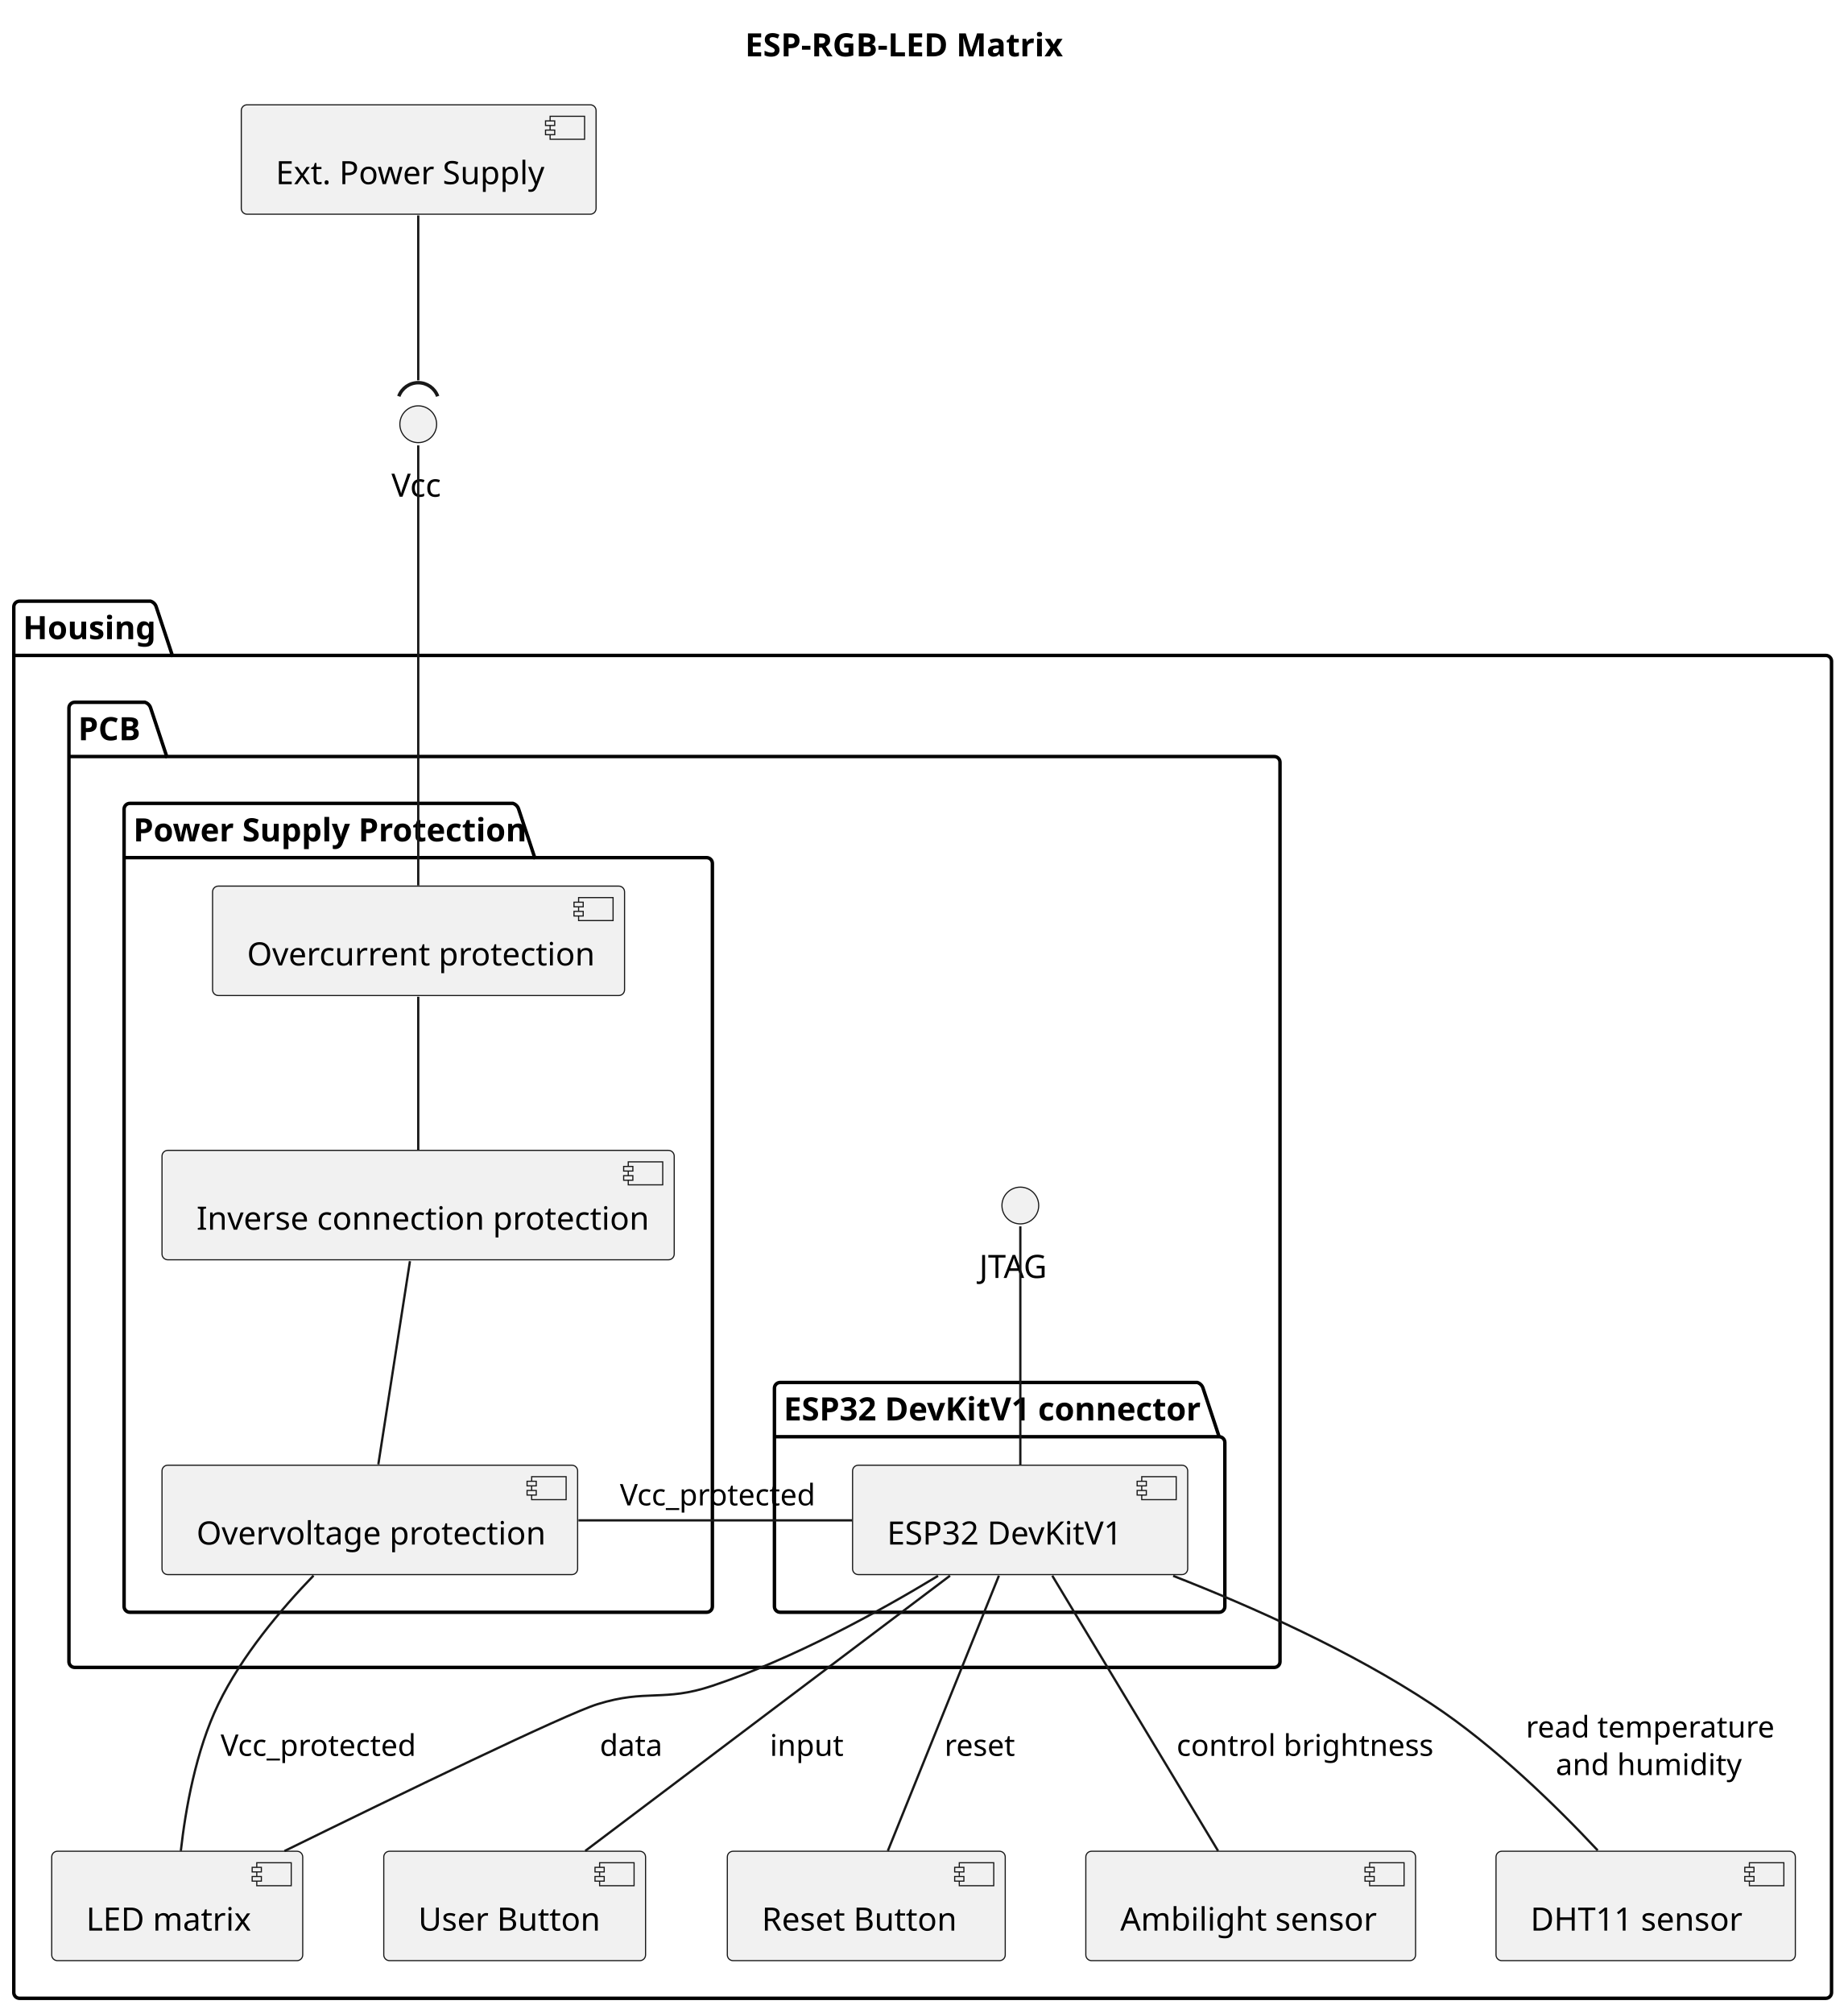
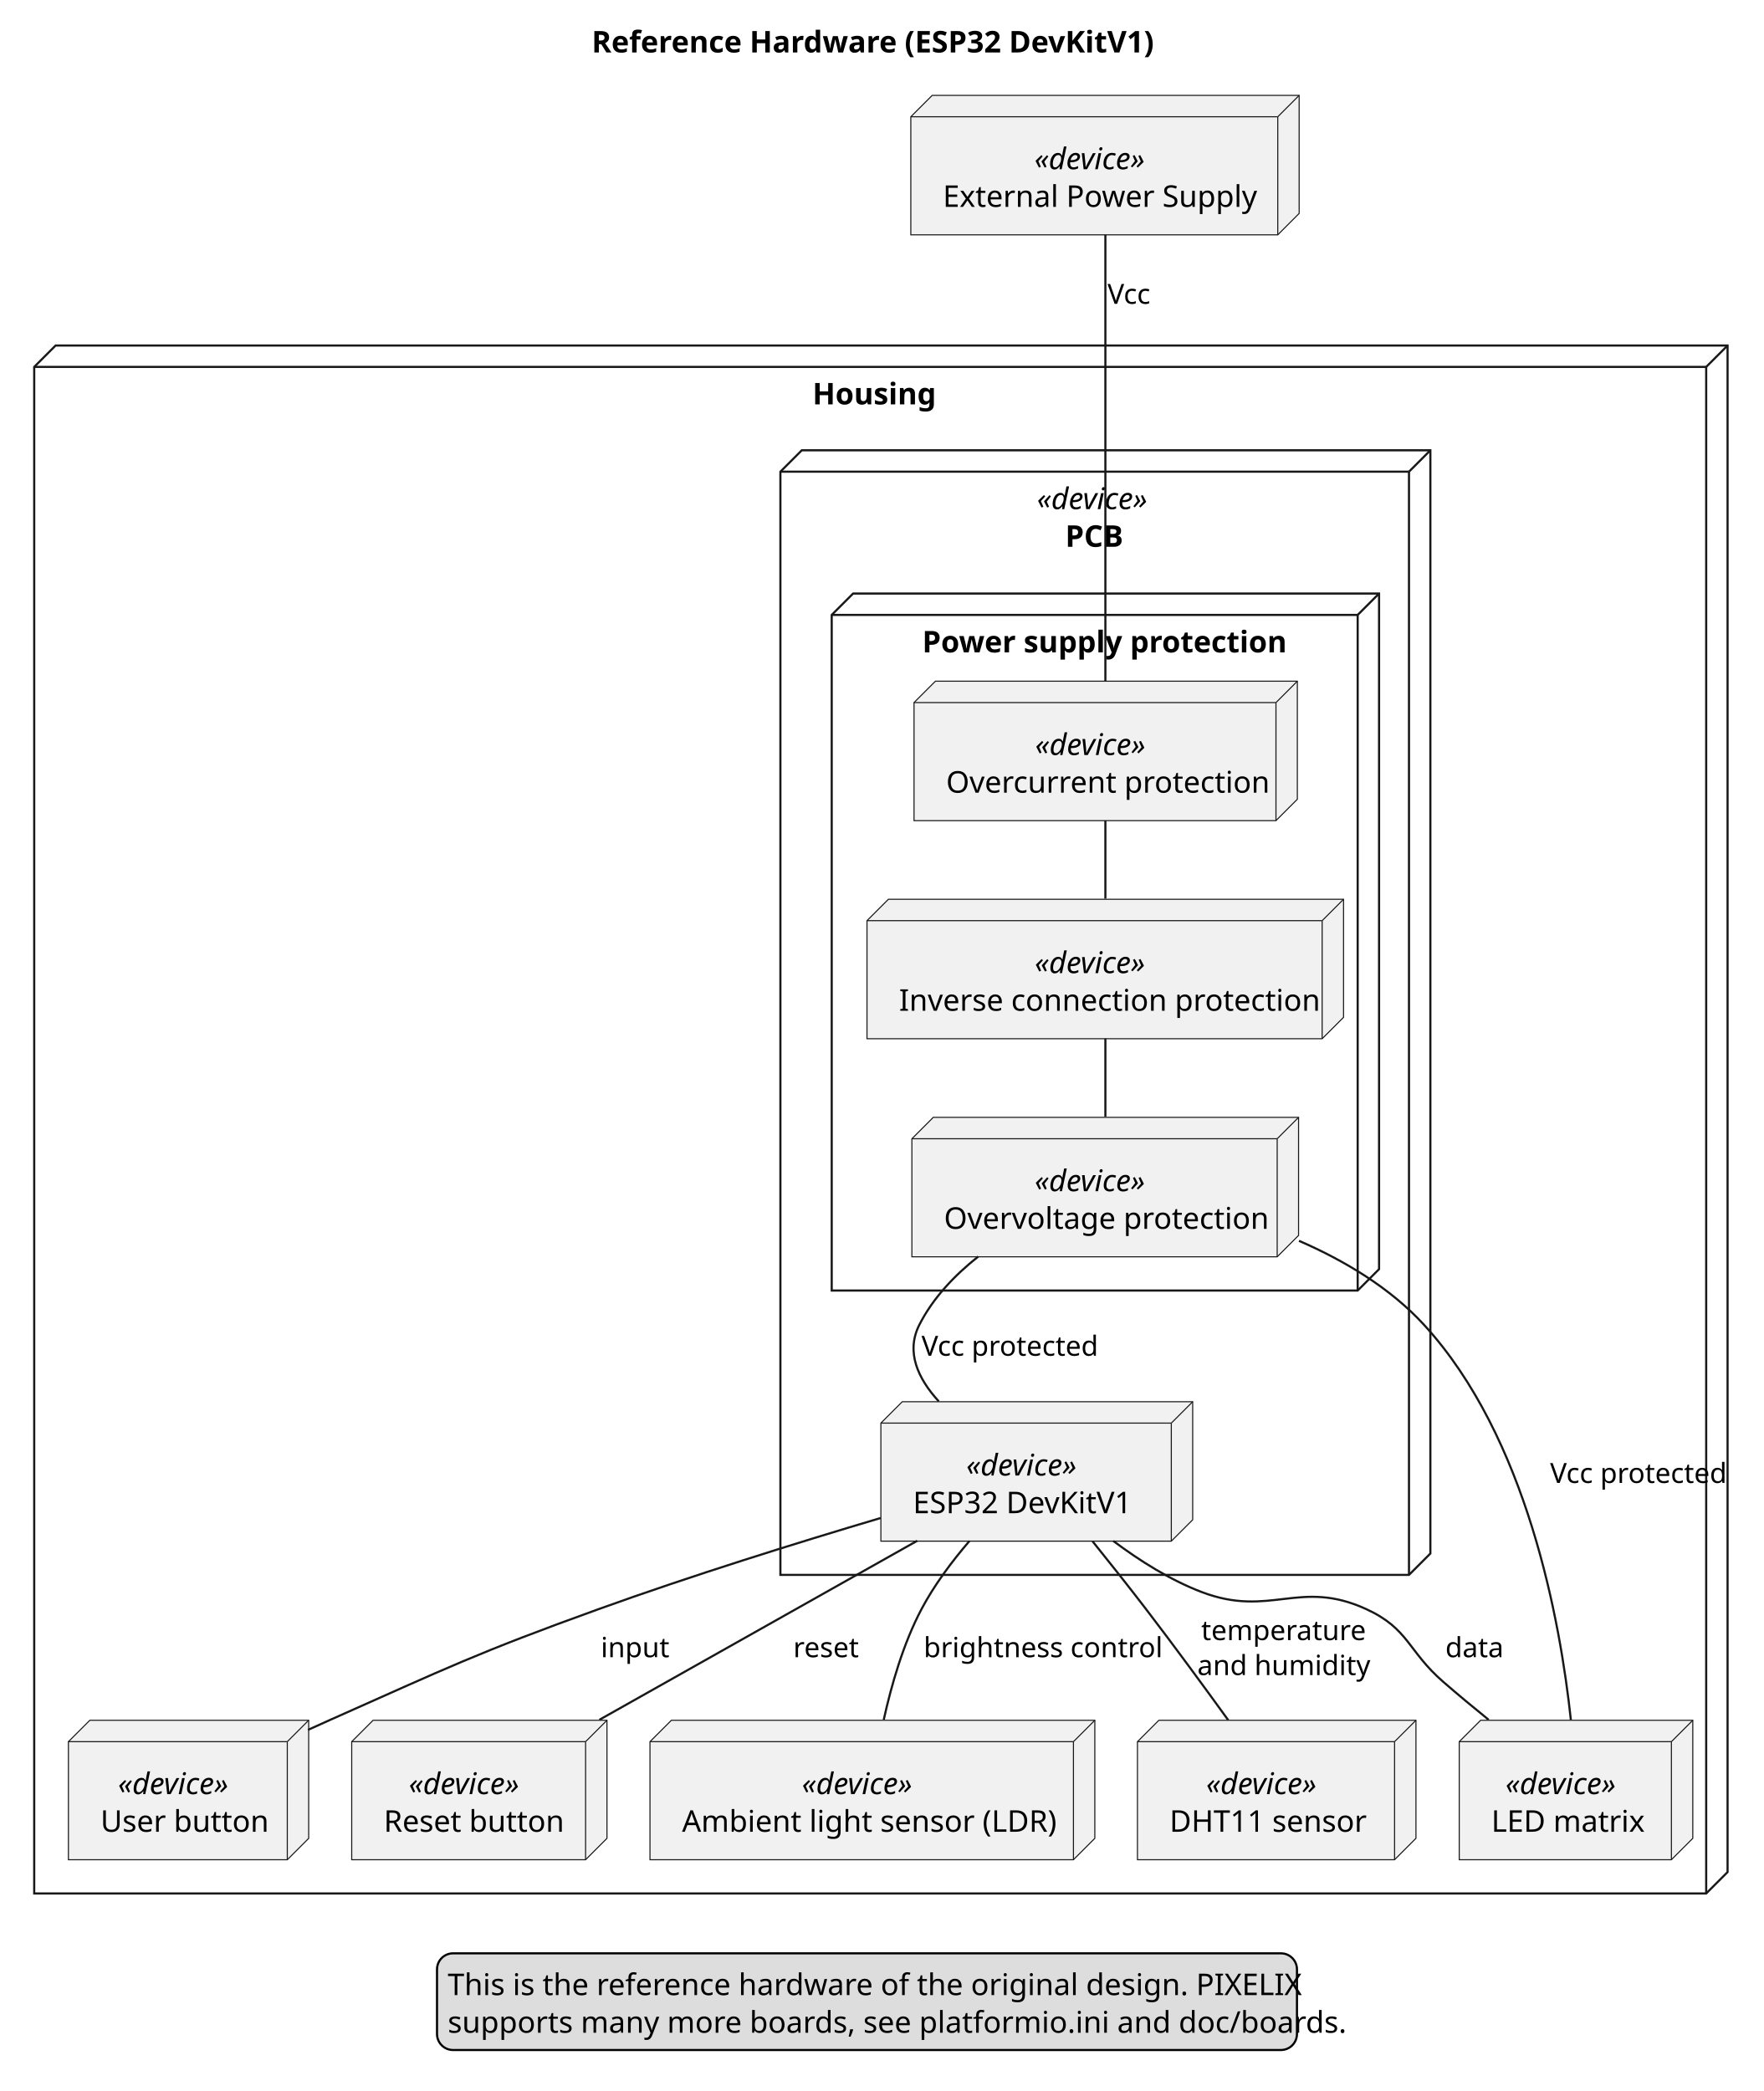
- <svg xmlns="http://www.w3.org/2000/svg" contentStyleType="text/css" data-diagram-type="DESCRIPTION" height="876px" preserveAspectRatio="none" style="width:804px;height:876px;background:#FFFFFF;" version="1.1" viewBox="0 0 804 876" width="804px" zoomAndPan="magnify">
+ <svg xmlns="http://www.w3.org/2000/svg" contentStyleType="text/css" data-diagram-type="DESCRIPTION" height="978px" preserveAspectRatio="none" style="width:825px;height:978px;background:#FFFFFF;" version="1.1" viewBox="0 0 825 978" width="825px" zoomAndPan="magnify">
  <defs />
  <g>
    <g class="title" data-source-line="2">
-       <text fill="#000000" font-family="sans-serif" font-size="14" font-weight="bold" lengthAdjust="spacing" textLength="141.572" x="324.214" y="24.533">ESP-RGB-LED Matrix</text>
+       <text fill="#000000" font-family="sans-serif" font-size="14" font-weight="bold" lengthAdjust="spacing" textLength="257.558" x="276.721" y="24.533">Reference Hardware (ESP32 DevKitV1)</text>
    </g>
-     <g class="cluster" data-qualified-name="Housing" data-source-line="8" id="ent0004">
-       <path d="M8.5,261.609 L65.493,261.609 A3.75,3.75 0 0 1 67.993,264.109 L74.993,285.219 L794.5,285.219 A2.5,2.5 0 0 1 797,287.719 L797,867.109 A2.5,2.5 0 0 1 794.5,869.609 L8.5,869.609 A2.5,2.5 0 0 1 6,867.109 L6,264.109 A2.5,2.5 0 0 1 8.5,261.609" fill="none" style="stroke:#000000;stroke-width:1.5;" />
-       <line style="stroke:#000000;stroke-width:1.5;" x1="6" x2="74.993" y1="285.219" y2="285.219" />
-       <text fill="#000000" font-family="sans-serif" font-size="14" font-weight="bold" lengthAdjust="spacing" textLength="55.993" x="10" y="278.143">Housing</text>
+     <g class="cluster" data-qualified-name="housing" data-source-line="13" id="ent0003">
+       <polygon fill="none" points="16,171.609,26,161.609,808,161.609,808,875.609,798,885.609,16,885.609,16,171.609" style="stroke:#181818;stroke-width:1;" />
+       <line style="stroke:#181818;stroke-width:1;" x1="798" x2="808" y1="171.609" y2="161.609" />
+       <line style="stroke:#181818;stroke-width:1;" x1="16" x2="798" y1="171.609" y2="171.609" />
+       <line style="stroke:#181818;stroke-width:1;" x1="798" x2="798" y1="171.609" y2="885.609" />
+       <text fill="#000000" font-family="sans-serif" font-size="14" font-weight="bold" lengthAdjust="spacing" textLength="55.993" x="380.003" y="189.143">Housing</text>
    </g>
-     <g class="cluster" data-qualified-name="Housing.pcb" data-source-line="10" id="ent0005">
-       <path d="M32.5,305.609 L63.059,305.609 A3.75,3.75 0 0 1 65.559,308.109 L72.559,329.219 L554.5,329.219 A2.5,2.5 0 0 1 557,331.719 L557,723.109 A2.5,2.5 0 0 1 554.5,725.609 L32.5,725.609 A2.5,2.5 0 0 1 30,723.109 L30,308.109 A2.5,2.5 0 0 1 32.5,305.609" fill="none" style="stroke:#000000;stroke-width:1.5;" />
-       <line style="stroke:#000000;stroke-width:1.5;" x1="30" x2="72.559" y1="329.219" y2="329.219" />
-       <text fill="#000000" font-family="sans-serif" font-size="14" font-weight="bold" lengthAdjust="spacing" textLength="29.559" x="34" y="322.143">PCB</text>
+     <g class="cluster" data-qualified-name="housing.pcb" data-source-line="15" id="ent0004">
+       <polygon fill="none" points="365,220.609,375,210.609,669,210.609,669,726.609,659,736.609,365,736.609,365,220.609" style="stroke:#181818;stroke-width:1;" />
+       <line style="stroke:#181818;stroke-width:1;" x1="659" x2="669" y1="220.609" y2="210.609" />
+       <line style="stroke:#181818;stroke-width:1;" x1="365" x2="659" y1="220.609" y2="220.609" />
+       <line style="stroke:#181818;stroke-width:1;" x1="659" x2="659" y1="220.609" y2="736.609" />
+       <text fill="#000000" font-family="sans-serif" font-size="14" font-style="italic" lengthAdjust="spacing" textLength="56.041" x="484.979" y="238.143">«device»</text>
+       <text fill="#000000" font-family="sans-serif" font-size="14" font-weight="bold" lengthAdjust="spacing" textLength="29.559" x="498.221" y="255.752">PCB</text>
    </g>
-     <g class="cluster" data-qualified-name="Housing.pcb.Power Supply Protection" data-source-line="12" id="ent0006">
-       <path d="M56.5,349.609 L223.19,349.609 A3.75,3.75 0 0 1 225.69,352.109 L232.69,373.219 L307.5,373.219 A2.5,2.5 0 0 1 310,375.719 L310,699.109 A2.5,2.5 0 0 1 307.5,701.609 L56.5,701.609 A2.5,2.5 0 0 1 54,699.109 L54,352.109 A2.5,2.5 0 0 1 56.5,349.609" fill="none" style="stroke:#000000;stroke-width:1.5;" />
-       <line style="stroke:#000000;stroke-width:1.5;" x1="54" x2="232.69" y1="373.219" y2="373.219" />
-       <text fill="#000000" font-family="sans-serif" font-size="14" font-weight="bold" lengthAdjust="spacing" textLength="165.69" x="58" y="366.143">Power Supply Protection</text>
+     <g class="cluster" data-qualified-name="housing.pcb.protection" data-source-line="17" id="ent0005">
+       <polygon fill="none" points="389,287.609,399,277.609,645,277.609,645,593.609,635,603.609,389,603.609,389,287.609" style="stroke:#181818;stroke-width:1;" />
+       <line style="stroke:#181818;stroke-width:1;" x1="635" x2="645" y1="287.609" y2="277.609" />
+       <line style="stroke:#181818;stroke-width:1;" x1="389" x2="635" y1="287.609" y2="287.609" />
+       <line style="stroke:#181818;stroke-width:1;" x1="635" x2="635" y1="287.609" y2="603.609" />
+       <text fill="#000000" font-family="sans-serif" font-size="14" font-weight="bold" lengthAdjust="spacing" textLength="163.352" x="431.324" y="305.143">Power supply protection</text>
    </g>
-     <g class="cluster" data-qualified-name="Housing.pcb.ESP32 DevKitV1 connector" data-source-line="19" id="ent0010">
-       <path d="M339.5,601.609 L521.01,601.609 A3.75,3.75 0 0 1 523.51,604.109 L530.51,625.219 L530.5,625.219 A2.5,2.5 0 0 1 533,627.719 L533,699.109 A2.5,2.5 0 0 1 530.5,701.609 L339.5,701.609 A2.5,2.5 0 0 1 337,699.109 L337,604.109 A2.5,2.5 0 0 1 339.5,601.609" fill="none" style="stroke:#000000;stroke-width:1.5;" />
-       <line style="stroke:#000000;stroke-width:1.5;" x1="337" x2="530.51" y1="625.219" y2="625.219" />
-       <text fill="#000000" font-family="sans-serif" font-size="14" font-weight="bold" lengthAdjust="spacing" textLength="180.51" x="341" y="618.143">ESP32 DevKitV1 connector</text>
+     <g class="entity" data-qualified-name="housing.ledMatrix" data-source-line="26" id="ent0010">
+       <polygon fill="#F1F1F1" points="682.5,814.609,692.5,804.609,791.734,804.609,791.734,859.828,781.734,869.828,682.5,869.828,682.5,814.609" style="stroke:#181818;stroke-width:0.5;" />
+       <line style="stroke:#181818;stroke-width:0.5;" x1="781.734" x2="791.734" y1="814.609" y2="804.609" />
+       <line style="stroke:#181818;stroke-width:0.5;" x1="682.5" x2="781.734" y1="814.609" y2="814.609" />
+       <line style="stroke:#181818;stroke-width:0.5;" x1="781.734" x2="781.734" y1="814.609" y2="869.828" />
+       <text fill="#000000" font-family="sans-serif" font-size="14" font-style="italic" lengthAdjust="spacing" textLength="56.041" x="704.097" y="839.143">«device»</text>
+       <text fill="#000000" font-family="sans-serif" font-size="14" lengthAdjust="spacing" textLength="69.234" x="697.5" y="856.752">LED matrix</text>
    </g>
-     <g class="entity" data-qualified-name="Housing.ledMatrix" data-source-line="29" id="ent0015">
-       <rect fill="#F1F1F1" height="47.609" rx="2.5" ry="2.5" style="stroke:#181818;stroke-width:0.5;" width="109.234" x="22.5" y="805.609" />
-       <rect fill="#F1F1F1" height="10" style="stroke:#181818;stroke-width:0.5;" width="15" x="111.734" y="810.609" />
-       <rect fill="#F1F1F1" height="2" style="stroke:#181818;stroke-width:0.5;" width="4" x="109.734" y="812.609" />
-       <rect fill="#F1F1F1" height="2" style="stroke:#181818;stroke-width:0.5;" width="4" x="109.734" y="816.609" />
-       <text fill="#000000" font-family="sans-serif" font-size="14" lengthAdjust="spacing" textLength="69.234" x="37.5" y="840.143">LED matrix</text>
+     <g class="entity" data-qualified-name="housing.userButton" data-source-line="27" id="ent0011">
+       <polygon fill="#F1F1F1" points="32,814.609,42,804.609,144.372,804.609,144.372,859.828,134.372,869.828,32,869.828,32,814.609" style="stroke:#181818;stroke-width:0.5;" />
+       <line style="stroke:#181818;stroke-width:0.5;" x1="134.372" x2="144.372" y1="814.609" y2="804.609" />
+       <line style="stroke:#181818;stroke-width:0.5;" x1="32" x2="134.372" y1="814.609" y2="814.609" />
+       <line style="stroke:#181818;stroke-width:0.5;" x1="134.372" x2="134.372" y1="814.609" y2="869.828" />
+       <text fill="#000000" font-family="sans-serif" font-size="14" font-style="italic" lengthAdjust="spacing" textLength="56.041" x="55.166" y="839.143">«device»</text>
+       <text fill="#000000" font-family="sans-serif" font-size="14" lengthAdjust="spacing" textLength="72.372" x="47" y="856.752">User button</text>
    </g>
-     <g class="entity" data-qualified-name="Housing.userButton" data-source-line="30" id="ent0016">
-       <rect fill="#F1F1F1" height="47.609" rx="2.5" ry="2.5" style="stroke:#181818;stroke-width:0.5;" width="113.924" x="167" y="805.609" />
-       <rect fill="#F1F1F1" height="10" style="stroke:#181818;stroke-width:0.5;" width="15" x="260.924" y="810.609" />
-       <rect fill="#F1F1F1" height="2" style="stroke:#181818;stroke-width:0.5;" width="4" x="258.924" y="812.609" />
-       <rect fill="#F1F1F1" height="2" style="stroke:#181818;stroke-width:0.5;" width="4" x="258.924" y="816.609" />
-       <text fill="#000000" font-family="sans-serif" font-size="14" lengthAdjust="spacing" textLength="73.924" x="182" y="840.143">User Button</text>
+     <g class="entity" data-qualified-name="housing.resetButton" data-source-line="28" id="ent0012">
+       <polygon fill="#F1F1F1" points="164.5,814.609,174.5,804.609,283.886,804.609,283.886,859.828,273.886,869.828,164.5,869.828,164.5,814.609" style="stroke:#181818;stroke-width:0.5;" />
+       <line style="stroke:#181818;stroke-width:0.5;" x1="273.886" x2="283.886" y1="814.609" y2="804.609" />
+       <line style="stroke:#181818;stroke-width:0.5;" x1="164.5" x2="273.886" y1="814.609" y2="814.609" />
+       <line style="stroke:#181818;stroke-width:0.5;" x1="273.886" x2="273.886" y1="814.609" y2="869.828" />
+       <text fill="#000000" font-family="sans-serif" font-size="14" font-style="italic" lengthAdjust="spacing" textLength="56.041" x="191.172" y="839.143">«device»</text>
+       <text fill="#000000" font-family="sans-serif" font-size="14" lengthAdjust="spacing" textLength="79.386" x="179.5" y="856.752">Reset button</text>
    </g>
-     <g class="entity" data-qualified-name="Housing.resetButton" data-source-line="31" id="ent0017">
-       <rect fill="#F1F1F1" height="47.609" rx="2.5" ry="2.5" style="stroke:#181818;stroke-width:0.5;" width="120.938" x="316.5" y="805.609" />
-       <rect fill="#F1F1F1" height="10" style="stroke:#181818;stroke-width:0.5;" width="15" x="417.438" y="810.609" />
-       <rect fill="#F1F1F1" height="2" style="stroke:#181818;stroke-width:0.5;" width="4" x="415.438" y="812.609" />
-       <rect fill="#F1F1F1" height="2" style="stroke:#181818;stroke-width:0.5;" width="4" x="415.438" y="816.609" />
-       <text fill="#000000" font-family="sans-serif" font-size="14" lengthAdjust="spacing" textLength="80.938" x="331.5" y="840.143">Reset Button</text>
+     <g class="entity" data-qualified-name="housing.ldr" data-source-line="29" id="ent0013">
+       <polygon fill="#F1F1F1" points="304,814.609,314,804.609,512.062,804.609,512.062,859.828,502.062,869.828,304,869.828,304,814.609" style="stroke:#181818;stroke-width:0.5;" />
+       <line style="stroke:#181818;stroke-width:0.5;" x1="502.062" x2="512.062" y1="814.609" y2="804.609" />
+       <line style="stroke:#181818;stroke-width:0.5;" x1="304" x2="502.062" y1="814.609" y2="814.609" />
+       <line style="stroke:#181818;stroke-width:0.5;" x1="502.062" x2="502.062" y1="814.609" y2="869.828" />
+       <text fill="#000000" font-family="sans-serif" font-size="14" font-style="italic" lengthAdjust="spacing" textLength="56.041" x="375.01" y="839.143">«device»</text>
+       <text fill="#000000" font-family="sans-serif" font-size="14" lengthAdjust="spacing" textLength="168.061" x="319" y="856.752">Ambient light sensor (LDR)</text>
    </g>
-     <g class="entity" data-qualified-name="Housing.ambilightSensor" data-source-line="32" id="ent0018">
-       <rect fill="#F1F1F1" height="47.609" rx="2.5" ry="2.5" style="stroke:#181818;stroke-width:0.5;" width="143.489" x="472.5" y="805.609" />
-       <rect fill="#F1F1F1" height="10" style="stroke:#181818;stroke-width:0.5;" width="15" x="595.989" y="810.609" />
-       <rect fill="#F1F1F1" height="2" style="stroke:#181818;stroke-width:0.5;" width="4" x="593.989" y="812.609" />
-       <rect fill="#F1F1F1" height="2" style="stroke:#181818;stroke-width:0.5;" width="4" x="593.989" y="816.609" />
-       <text fill="#000000" font-family="sans-serif" font-size="14" lengthAdjust="spacing" textLength="103.489" x="487.5" y="840.143">Ambilight sensor</text>
+     <g class="entity" data-qualified-name="housing.dht11" data-source-line="30" id="ent0014">
+       <polygon fill="#F1F1F1" points="532,814.609,542,804.609,662.255,804.609,662.255,859.828,652.255,869.828,532,869.828,532,814.609" style="stroke:#181818;stroke-width:0.5;" />
+       <line style="stroke:#181818;stroke-width:0.5;" x1="652.255" x2="662.255" y1="814.609" y2="804.609" />
+       <line style="stroke:#181818;stroke-width:0.5;" x1="532" x2="652.255" y1="814.609" y2="814.609" />
+       <line style="stroke:#181818;stroke-width:0.5;" x1="652.255" x2="652.255" y1="814.609" y2="869.828" />
+       <text fill="#000000" font-family="sans-serif" font-size="14" font-style="italic" lengthAdjust="spacing" textLength="56.041" x="564.107" y="839.143">«device»</text>
+       <text fill="#000000" font-family="sans-serif" font-size="14" lengthAdjust="spacing" textLength="90.255" x="547" y="856.752">DHT11 sensor</text>
    </g>
-     <g class="entity" data-qualified-name="Housing.dht11Sensor" data-source-line="33" id="ent0019">
-       <rect fill="#F1F1F1" height="47.609" rx="2.5" ry="2.5" style="stroke:#181818;stroke-width:0.5;" width="130.255" x="651" y="805.609" />
-       <rect fill="#F1F1F1" height="10" style="stroke:#181818;stroke-width:0.5;" width="15" x="761.255" y="810.609" />
-       <rect fill="#F1F1F1" height="2" style="stroke:#181818;stroke-width:0.5;" width="4" x="759.255" y="812.609" />
-       <rect fill="#F1F1F1" height="2" style="stroke:#181818;stroke-width:0.5;" width="4" x="759.255" y="816.609" />
-       <text fill="#000000" font-family="sans-serif" font-size="14" lengthAdjust="spacing" textLength="90.255" x="666" y="840.143">DHT11 sensor</text>
+     <g class="entity" data-qualified-name="housing.pcb.esp32" data-source-line="23" id="ent0009">
+       <polygon fill="#F1F1F1" points="412,665.609,422,655.609,557.834,655.609,557.834,710.828,547.834,720.828,412,720.828,412,665.609" style="stroke:#181818;stroke-width:0.5;" />
+       <line style="stroke:#181818;stroke-width:0.5;" x1="547.834" x2="557.834" y1="665.609" y2="655.609" />
+       <line style="stroke:#181818;stroke-width:0.5;" x1="412" x2="547.834" y1="665.609" y2="665.609" />
+       <line style="stroke:#181818;stroke-width:0.5;" x1="547.834" x2="547.834" y1="665.609" y2="720.828" />
+       <text fill="#000000" font-family="sans-serif" font-size="14" font-style="italic" lengthAdjust="spacing" textLength="56.041" x="451.897" y="690.143">«device»</text>
+       <text fill="#000000" font-family="sans-serif" font-size="14" lengthAdjust="spacing" textLength="105.834" x="427" y="707.752">ESP32 DevKitV1</text>
    </g>
-     <g class="entity" data-qualified-name="Housing.pcb.iJtag" data-source-line="24" id="ent0012">
-       <ellipse cx="444" cy="524.609" fill="#F1F1F1" rx="8" ry="8" style="stroke:#181818;stroke-width:0.5;" />
-       <text fill="#000000" font-family="sans-serif" font-size="14" lengthAdjust="spacing" textLength="35.779" x="426.11" y="556.143">JTAG</text>
+     <g class="entity" data-qualified-name="housing.pcb.protection.ocp" data-source-line="18" id="ent0006">
+       <polygon fill="#F1F1F1" points="427.5,328.609,437.5,318.609,606.782,318.609,606.782,373.828,596.782,383.828,427.5,383.828,427.5,328.609" style="stroke:#181818;stroke-width:0.5;" />
+       <line style="stroke:#181818;stroke-width:0.5;" x1="596.782" x2="606.782" y1="328.609" y2="318.609" />
+       <line style="stroke:#181818;stroke-width:0.5;" x1="427.5" x2="596.782" y1="328.609" y2="328.609" />
+       <line style="stroke:#181818;stroke-width:0.5;" x1="596.782" x2="596.782" y1="328.609" y2="383.828" />
+       <text fill="#000000" font-family="sans-serif" font-size="14" font-style="italic" lengthAdjust="spacing" textLength="56.041" x="484.121" y="353.143">«device»</text>
+       <text fill="#000000" font-family="sans-serif" font-size="14" lengthAdjust="spacing" textLength="139.282" x="442.5" y="370.752">Overcurrent protection</text>
    </g>
-     <g class="entity" data-qualified-name="Housing.pcb.Power Supply Protection.ocp" data-source-line="14" id="ent0007">
-       <rect fill="#F1F1F1" height="47.609" rx="2.5" ry="2.5" style="stroke:#181818;stroke-width:0.5;" width="179.282" x="92.5" y="385.609" />
-       <rect fill="#F1F1F1" height="10" style="stroke:#181818;stroke-width:0.5;" width="15" x="251.782" y="390.609" />
-       <rect fill="#F1F1F1" height="2" style="stroke:#181818;stroke-width:0.5;" width="4" x="249.782" y="392.609" />
-       <rect fill="#F1F1F1" height="2" style="stroke:#181818;stroke-width:0.5;" width="4" x="249.782" y="396.609" />
-       <text fill="#000000" font-family="sans-serif" font-size="14" lengthAdjust="spacing" textLength="139.282" x="107.5" y="420.143">Overcurrent protection</text>
+     <g class="entity" data-qualified-name="housing.pcb.protection.icp" data-source-line="19" id="ent0007">
+       <polygon fill="#F1F1F1" points="405.5,430.609,415.5,420.609,628.389,420.609,628.389,475.828,618.389,485.828,405.5,485.828,405.5,430.609" style="stroke:#181818;stroke-width:0.5;" />
+       <line style="stroke:#181818;stroke-width:0.5;" x1="618.389" x2="628.389" y1="430.609" y2="420.609" />
+       <line style="stroke:#181818;stroke-width:0.5;" x1="405.5" x2="618.389" y1="430.609" y2="430.609" />
+       <line style="stroke:#181818;stroke-width:0.5;" x1="618.389" x2="618.389" y1="430.609" y2="485.828" />
+       <text fill="#000000" font-family="sans-serif" font-size="14" font-style="italic" lengthAdjust="spacing" textLength="56.041" x="483.924" y="455.143">«device»</text>
+       <text fill="#000000" font-family="sans-serif" font-size="14" lengthAdjust="spacing" textLength="182.889" x="420.5" y="472.752">Inverse connection protection</text>
    </g>
-     <g class="entity" data-qualified-name="Housing.pcb.Power Supply Protection.icp" data-source-line="15" id="ent0008">
-       <rect fill="#F1F1F1" height="47.609" rx="2.5" ry="2.5" style="stroke:#181818;stroke-width:0.5;" width="222.889" x="70.5" y="500.609" />
-       <rect fill="#F1F1F1" height="10" style="stroke:#181818;stroke-width:0.5;" width="15" x="273.389" y="505.609" />
-       <rect fill="#F1F1F1" height="2" style="stroke:#181818;stroke-width:0.5;" width="4" x="271.389" y="507.609" />
-       <rect fill="#F1F1F1" height="2" style="stroke:#181818;stroke-width:0.5;" width="4" x="271.389" y="511.609" />
-       <text fill="#000000" font-family="sans-serif" font-size="14" lengthAdjust="spacing" textLength="182.889" x="85.5" y="535.143">Inverse connection protection</text>
+     <g class="entity" data-qualified-name="housing.pcb.protection.ovp" data-source-line="20" id="ent0008">
+       <polygon fill="#F1F1F1" points="426.5,532.609,436.5,522.609,607.355,522.609,607.355,577.828,597.355,587.828,426.5,587.828,426.5,532.609" style="stroke:#181818;stroke-width:0.5;" />
+       <line style="stroke:#181818;stroke-width:0.5;" x1="597.355" x2="607.355" y1="532.609" y2="522.609" />
+       <line style="stroke:#181818;stroke-width:0.5;" x1="426.5" x2="597.355" y1="532.609" y2="532.609" />
+       <line style="stroke:#181818;stroke-width:0.5;" x1="597.355" x2="597.355" y1="532.609" y2="587.828" />
+       <text fill="#000000" font-family="sans-serif" font-size="14" font-style="italic" lengthAdjust="spacing" textLength="56.041" x="483.907" y="557.143">«device»</text>
+       <text fill="#000000" font-family="sans-serif" font-size="14" lengthAdjust="spacing" textLength="140.855" x="441.5" y="574.752">Overvoltage protection</text>
    </g>
-     <g class="entity" data-qualified-name="Housing.pcb.Power Supply Protection.ovp" data-source-line="16" id="ent0009">
-       <rect fill="#F1F1F1" height="47.609" rx="2.5" ry="2.5" style="stroke:#181818;stroke-width:0.5;" width="180.855" x="70.5" y="637.609" />
-       <rect fill="#F1F1F1" height="10" style="stroke:#181818;stroke-width:0.5;" width="15" x="231.355" y="642.609" />
-       <rect fill="#F1F1F1" height="2" style="stroke:#181818;stroke-width:0.5;" width="4" x="229.355" y="644.609" />
-       <rect fill="#F1F1F1" height="2" style="stroke:#181818;stroke-width:0.5;" width="4" x="229.355" y="648.609" />
-       <text fill="#000000" font-family="sans-serif" font-size="14" lengthAdjust="spacing" textLength="140.855" x="85.5" y="672.143">Overvoltage protection</text>
+     <g class="entity" data-qualified-name="extPowerSupply" data-source-line="11" id="ent0002">
+       <polygon fill="#F1F1F1" points="426,54.609,436,44.609,607.627,44.609,607.627,99.828,597.627,109.828,426,109.828,426,54.609" style="stroke:#181818;stroke-width:0.5;" />
+       <line style="stroke:#181818;stroke-width:0.5;" x1="597.627" x2="607.627" y1="54.609" y2="44.609" />
+       <line style="stroke:#181818;stroke-width:0.5;" x1="426" x2="597.627" y1="54.609" y2="54.609" />
+       <line style="stroke:#181818;stroke-width:0.5;" x1="597.627" x2="597.627" y1="54.609" y2="109.828" />
+       <text fill="#000000" font-family="sans-serif" font-size="14" font-style="italic" lengthAdjust="spacing" textLength="56.041" x="483.793" y="79.143">«device»</text>
+       <text fill="#000000" font-family="sans-serif" font-size="14" lengthAdjust="spacing" textLength="141.627" x="441" y="96.752">External Power Supply</text>
    </g>
-     <g class="entity" data-qualified-name="Housing.pcb.ESP32 DevKitV1 connector.esp32" data-source-line="21" id="ent0011">
-       <rect fill="#F1F1F1" height="47.609" rx="2.5" ry="2.5" style="stroke:#181818;stroke-width:0.5;" width="145.834" x="371" y="637.609" />
-       <rect fill="#F1F1F1" height="10" style="stroke:#181818;stroke-width:0.5;" width="15" x="496.834" y="642.609" />
-       <rect fill="#F1F1F1" height="2" style="stroke:#181818;stroke-width:0.5;" width="4" x="494.834" y="644.609" />
-       <rect fill="#F1F1F1" height="2" style="stroke:#181818;stroke-width:0.5;" width="4" x="494.834" y="648.609" />
-       <text fill="#000000" font-family="sans-serif" font-size="14" lengthAdjust="spacing" textLength="105.834" x="386" y="672.143">ESP32 DevKitV1</text>
+     <g class="link" data-entity-1="ent0002" data-entity-2="ent0006" data-link-type="association" data-source-line="33" id="lnk15">
+       <path d="M517,109.839 C517,162.259 517,266.299 517,318.579" fill="none" id="extPowerSupply-ocp" style="stroke:#181818;stroke-width:1;" />
+       <text fill="#000000" font-family="sans-serif" font-size="13" lengthAdjust="spacing" textLength="21.671" x="518" y="142.105">Vcc</text>
    </g>
-     <g class="entity" data-qualified-name="extPowerSupply" data-source-line="4" id="ent0002">
-       <rect fill="#F1F1F1" height="47.609" rx="2.5" ry="2.5" style="stroke:#181818;stroke-width:0.5;" width="154.386" x="105" y="45.609" />
-       <rect fill="#F1F1F1" height="10" style="stroke:#181818;stroke-width:0.5;" width="15" x="239.386" y="50.609" />
-       <rect fill="#F1F1F1" height="2" style="stroke:#181818;stroke-width:0.5;" width="4" x="237.386" y="52.609" />
-       <rect fill="#F1F1F1" height="2" style="stroke:#181818;stroke-width:0.5;" width="4" x="237.386" y="56.609" />
-       <text fill="#000000" font-family="sans-serif" font-size="14" lengthAdjust="spacing" textLength="114.386" x="120" y="80.143">Ext. Power Supply</text>
+     <g class="link" data-entity-1="ent0006" data-entity-2="ent0007" data-link-type="association" data-source-line="34" id="lnk16">
+       <path d="M517,383.749 C517,395.419 517,408.649 517,420.329" fill="none" id="ocp-icp" style="stroke:#181818;stroke-width:1;" />
    </g>
-     <g class="entity" data-qualified-name="iVcc" data-source-line="6" id="ent0003">
-       <ellipse cx="182" cy="184.609" fill="#F1F1F1" rx="8" ry="8" style="stroke:#181818;stroke-width:0.5;" />
-       <text fill="#000000" font-family="sans-serif" font-size="14" lengthAdjust="spacing" textLength="23.338" x="170.331" y="216.143">Vcc</text>
+     <g class="link" data-entity-1="ent0007" data-entity-2="ent0008" data-link-type="association" data-source-line="35" id="lnk17">
+       <path d="M517,485.749 C517,497.419 517,510.649 517,522.329" fill="none" id="icp-ovp" style="stroke:#181818;stroke-width:1;" />
    </g>
-     <g class="link" data-entity-1="ent0012" data-entity-2="ent0011" data-link-type="association" data-source-line="26" id="lnk14">
-       <path d="M444,533.649 C444,553.739 444,606.739 444,637.539" fill="none" id="iJtag-esp32" style="stroke:#181818;stroke-width:1;" />
+     <g class="link" data-entity-1="ent0008" data-entity-2="ent0009" data-link-type="association" data-source-line="36" id="lnk18">
+       <path d="M457.55,587.699 C446.45,596.479 436.35,607.109 430,619.609 C423.56,632.279 429.27,644.739 439.07,655.449" fill="none" id="ovp-esp32" style="stroke:#181818;stroke-width:1;" />
+       <text fill="#000000" font-family="sans-serif" font-size="13" lengthAdjust="spacing" textLength="79.485" x="431" y="634.105">Vcc protected</text>
    </g>
-     <g class="link" data-entity-1="ent0002" data-entity-2="ent0003" data-source-line="37" id="lnk20">
-       <path d="M182,93.749 C182,119.189 182,148.689 182,165.539" fill="none" id="extPowerSupply-to-iVcc" style="stroke:#181818;stroke-width:1;" />
-       <path d="M190.457,172.461 A9,9 0 0 0 173.543 172.461" fill="none" style="stroke:#181818;stroke-width:1.5;" />
+     <g class="link" data-entity-1="ent0008" data-entity-2="ent0010" data-link-type="association" data-source-line="37" id="lnk19">
+       <path d="M607.55,580.349 C629.01,589.689 650.22,602.409 666,619.609 C714.27,672.219 729.77,758.269 734.71,804.449" fill="none" id="ovp-ledMatrix" style="stroke:#181818;stroke-width:1;" />
+       <text fill="#000000" font-family="sans-serif" font-size="13" lengthAdjust="spacing" textLength="79.485" x="725" y="693.605">Vcc protected</text>
    </g>
-     <g class="link" data-entity-1="ent0003" data-entity-2="ent0007" data-link-type="association" data-source-line="38" id="lnk21">
-       <path d="M182,193.809 C182,224.929 182,336.399 182,385.319" fill="none" id="iVcc-ocp" style="stroke:#181818;stroke-width:1;" />
+     <g class="link" data-entity-1="ent0009" data-entity-2="ent0010" data-link-type="association" data-source-line="39" id="lnk20">
+       <path d="M520.7,720.739 C533,729.959 547.37,739.039 562,744.609 C594.15,756.859 607.73,738.259 639,752.609 C659,761.789 658.39,772.179 675,786.609 C681.76,792.479 689.08,798.559 696.25,804.369" fill="none" id="esp32-ledMatrix" style="stroke:#181818;stroke-width:1;" />
+       <text fill="#000000" font-family="sans-serif" font-size="13" lengthAdjust="spacing" textLength="25.302" x="676" y="775.105">data</text>
    </g>
-     <g class="link" data-entity-1="ent0007" data-entity-2="ent0008" data-link-type="association" data-source-line="39" id="lnk22">
-       <path d="M182,433.749 C182,453.249 182,481.009 182,500.499" fill="none" id="ocp-icp" style="stroke:#181818;stroke-width:1;" />
+     <g class="link" data-entity-1="ent0009" data-entity-2="ent0011" data-link-type="association" data-source-line="40" id="lnk21">
+       <path d="M411.89,709.999 C372.52,721.679 323.29,737.009 280,752.609 C223.01,773.149 209.36,779.999 154,804.609 C150.75,806.049 147.42,807.559 144.07,809.089" fill="none" id="esp32-userButton" style="stroke:#181818;stroke-width:1;" />
+       <text fill="#000000" font-family="sans-serif" font-size="13" lengthAdjust="spacing" textLength="28.19" x="281" y="775.105">input</text>
    </g>
-     <g class="link" data-entity-1="ent0008" data-entity-2="ent0009" data-link-type="association" data-source-line="40" id="lnk23">
-       <path d="M178.39,548.819 C174.54,573.539 168.49,612.469 164.63,637.249" fill="none" id="icp-ovp" style="stroke:#181818;stroke-width:1;" />
+     <g class="link" data-entity-1="ent0009" data-entity-2="ent0012" data-link-type="association" data-source-line="41" id="lnk22">
+       <path d="M429.01,720.649 C385.12,745.359 324.33,779.599 280.35,804.369" fill="none" id="esp32-resetButton" style="stroke:#181818;stroke-width:1;" />
+       <text fill="#000000" font-family="sans-serif" font-size="13" lengthAdjust="spacing" textLength="28.901" x="371" y="775.105">reset</text>
    </g>
-     <g class="link" data-entity-1="ent0009" data-entity-2="ent0011" data-link-type="association" data-source-line="41" id="lnk24">
-       <path d="M251.71,661.609 C290.19,661.609 334.44,661.609 370.79,661.609" fill="none" id="ovp-esp32" style="stroke:#181818;stroke-width:1;" />
-       <text fill="#000000" font-family="sans-serif" font-size="13" lengthAdjust="spacing" textLength="83.103" x="269.75" y="655.105">Vcc_protected</text>
+     <g class="link" data-entity-1="ent0009" data-entity-2="ent0013" data-link-type="association" data-source-line="42" id="lnk23">
+       <path d="M453.45,720.719 C445.2,730.329 436.96,741.349 431,752.609 C422.49,768.689 416.89,788.219 413.34,804.349" fill="none" id="esp32-ldr" style="stroke:#181818;stroke-width:1;" />
+       <text fill="#000000" font-family="sans-serif" font-size="13" lengthAdjust="spacing" textLength="102.61" x="432" y="775.105">brightness control</text>
    </g>
-     <g class="link" data-entity-1="ent0009" data-entity-2="ent0015" data-link-type="association" data-source-line="42" id="lnk25">
-       <path d="M136.44,685.639 C122.23,700.339 105.18,720.529 95,741.609 C85.2,761.889 80.73,787.329 78.69,805.459" fill="none" id="ovp-ledMatrix" style="stroke:#181818;stroke-width:1;" />
-       <text fill="#000000" font-family="sans-serif" font-size="13" lengthAdjust="spacing" textLength="83.103" x="96" y="764.105">Vcc_protected</text>
+     <g class="link" data-entity-1="ent0009" data-entity-2="ent0014" data-link-type="association" data-source-line="43" id="lnk24">
+       <path d="M510.97,720.859 C519.08,730.939 528,742.169 536,752.609 C548.99,769.569 563.09,788.799 574.45,804.529" fill="none" id="esp32-dht11" style="stroke:#181818;stroke-width:1;" />
+       <text fill="#000000" font-family="sans-serif" font-size="13" lengthAdjust="spacing" textLength="70.091" x="561.809" y="767.105">temperature</text>
+       <text fill="#000000" font-family="sans-serif" font-size="13" lengthAdjust="spacing" textLength="73.709" x="560" y="783.456">and humidity</text>
    </g>
-     <g class="link" data-entity-1="ent0011" data-entity-2="ent0015" data-link-type="association" data-source-line="44" id="lnk26">
-       <path d="M408.2,685.759 C382.02,701.629 345.08,721.869 310,733.609 C288.66,740.749 281.49,734.929 260,741.609 C246.06,745.939 173.25,781.239 123.78,805.519" fill="none" id="esp32-ledMatrix" style="stroke:#181818;stroke-width:1;" />
-       <text fill="#000000" font-family="sans-serif" font-size="13" lengthAdjust="spacing" textLength="25.302" x="261" y="764.105">data</text>
-     </g>
-     <g class="link" data-entity-1="ent0011" data-entity-2="ent0016" data-link-type="association" data-source-line="45" id="lnk27">
-       <path d="M413.41,685.689 C371.5,717.319 296.65,773.789 254.68,805.459" fill="none" id="esp32-userButton" style="stroke:#181818;stroke-width:1;" />
-       <text fill="#000000" font-family="sans-serif" font-size="13" lengthAdjust="spacing" textLength="28.19" x="335" y="764.105">input</text>
-     </g>
-     <g class="link" data-entity-1="ent0011" data-entity-2="ent0017" data-link-type="association" data-source-line="46" id="lnk28">
-       <path d="M434.68,685.689 C421.92,717.319 399.12,773.789 386.34,805.459" fill="none" id="esp32-resetButton" style="stroke:#181818;stroke-width:1;" />
-       <text fill="#000000" font-family="sans-serif" font-size="13" lengthAdjust="spacing" textLength="28.901" x="411" y="764.105">reset</text>
-     </g>
-     <g class="link" data-entity-1="ent0011" data-entity-2="ent0018" data-link-type="association" data-source-line="47" id="lnk29">
-       <path d="M457.9,685.689 C476.96,717.319 510.98,773.789 530.05,805.459" fill="none" id="esp32-ambilightSensor" style="stroke:#181818;stroke-width:1;" />
-       <text fill="#000000" font-family="sans-serif" font-size="13" lengthAdjust="spacing" textLength="102.61" x="512" y="764.105">control brightness</text>
-     </g>
-     <g class="link" data-entity-1="ent0011" data-entity-2="ent0019" data-link-type="association" data-source-line="48" id="lnk30">
-       <path d="M510.51,685.769 C545.46,699.439 588.14,718.579 623,741.609 C650.49,759.769 677.48,786.259 695.25,805.239" fill="none" id="esp32-dht11Sensor" style="stroke:#181818;stroke-width:1;" />
-       <text fill="#000000" font-family="sans-serif" font-size="13" lengthAdjust="spacing" textLength="99.722" x="664" y="756.105">read temperature</text>
-       <text fill="#000000" font-family="sans-serif" font-size="13" lengthAdjust="spacing" textLength="73.709" x="677.006" y="772.456">and humidity</text>
+     <g class="legend" data-source-line="45">
+       <rect fill="#DDDDDD" height="45.219" rx="7.5" ry="7.5" style="stroke:#000000;stroke-width:1;" width="402.205" x="204.398" y="913.609" />
+       <text fill="#000000" font-family="sans-serif" font-size="14" lengthAdjust="spacing" textLength="382.874" x="209.398" y="933.143">This is the reference hardware of the original design. PIXELIX</text>
+       <text fill="#000000" font-family="sans-serif" font-size="14" lengthAdjust="spacing" textLength="392.205" x="209.398" y="950.752">supports many more boards, see platformio.ini and doc/boards.</text>
    </g>
  </g>
</svg>
